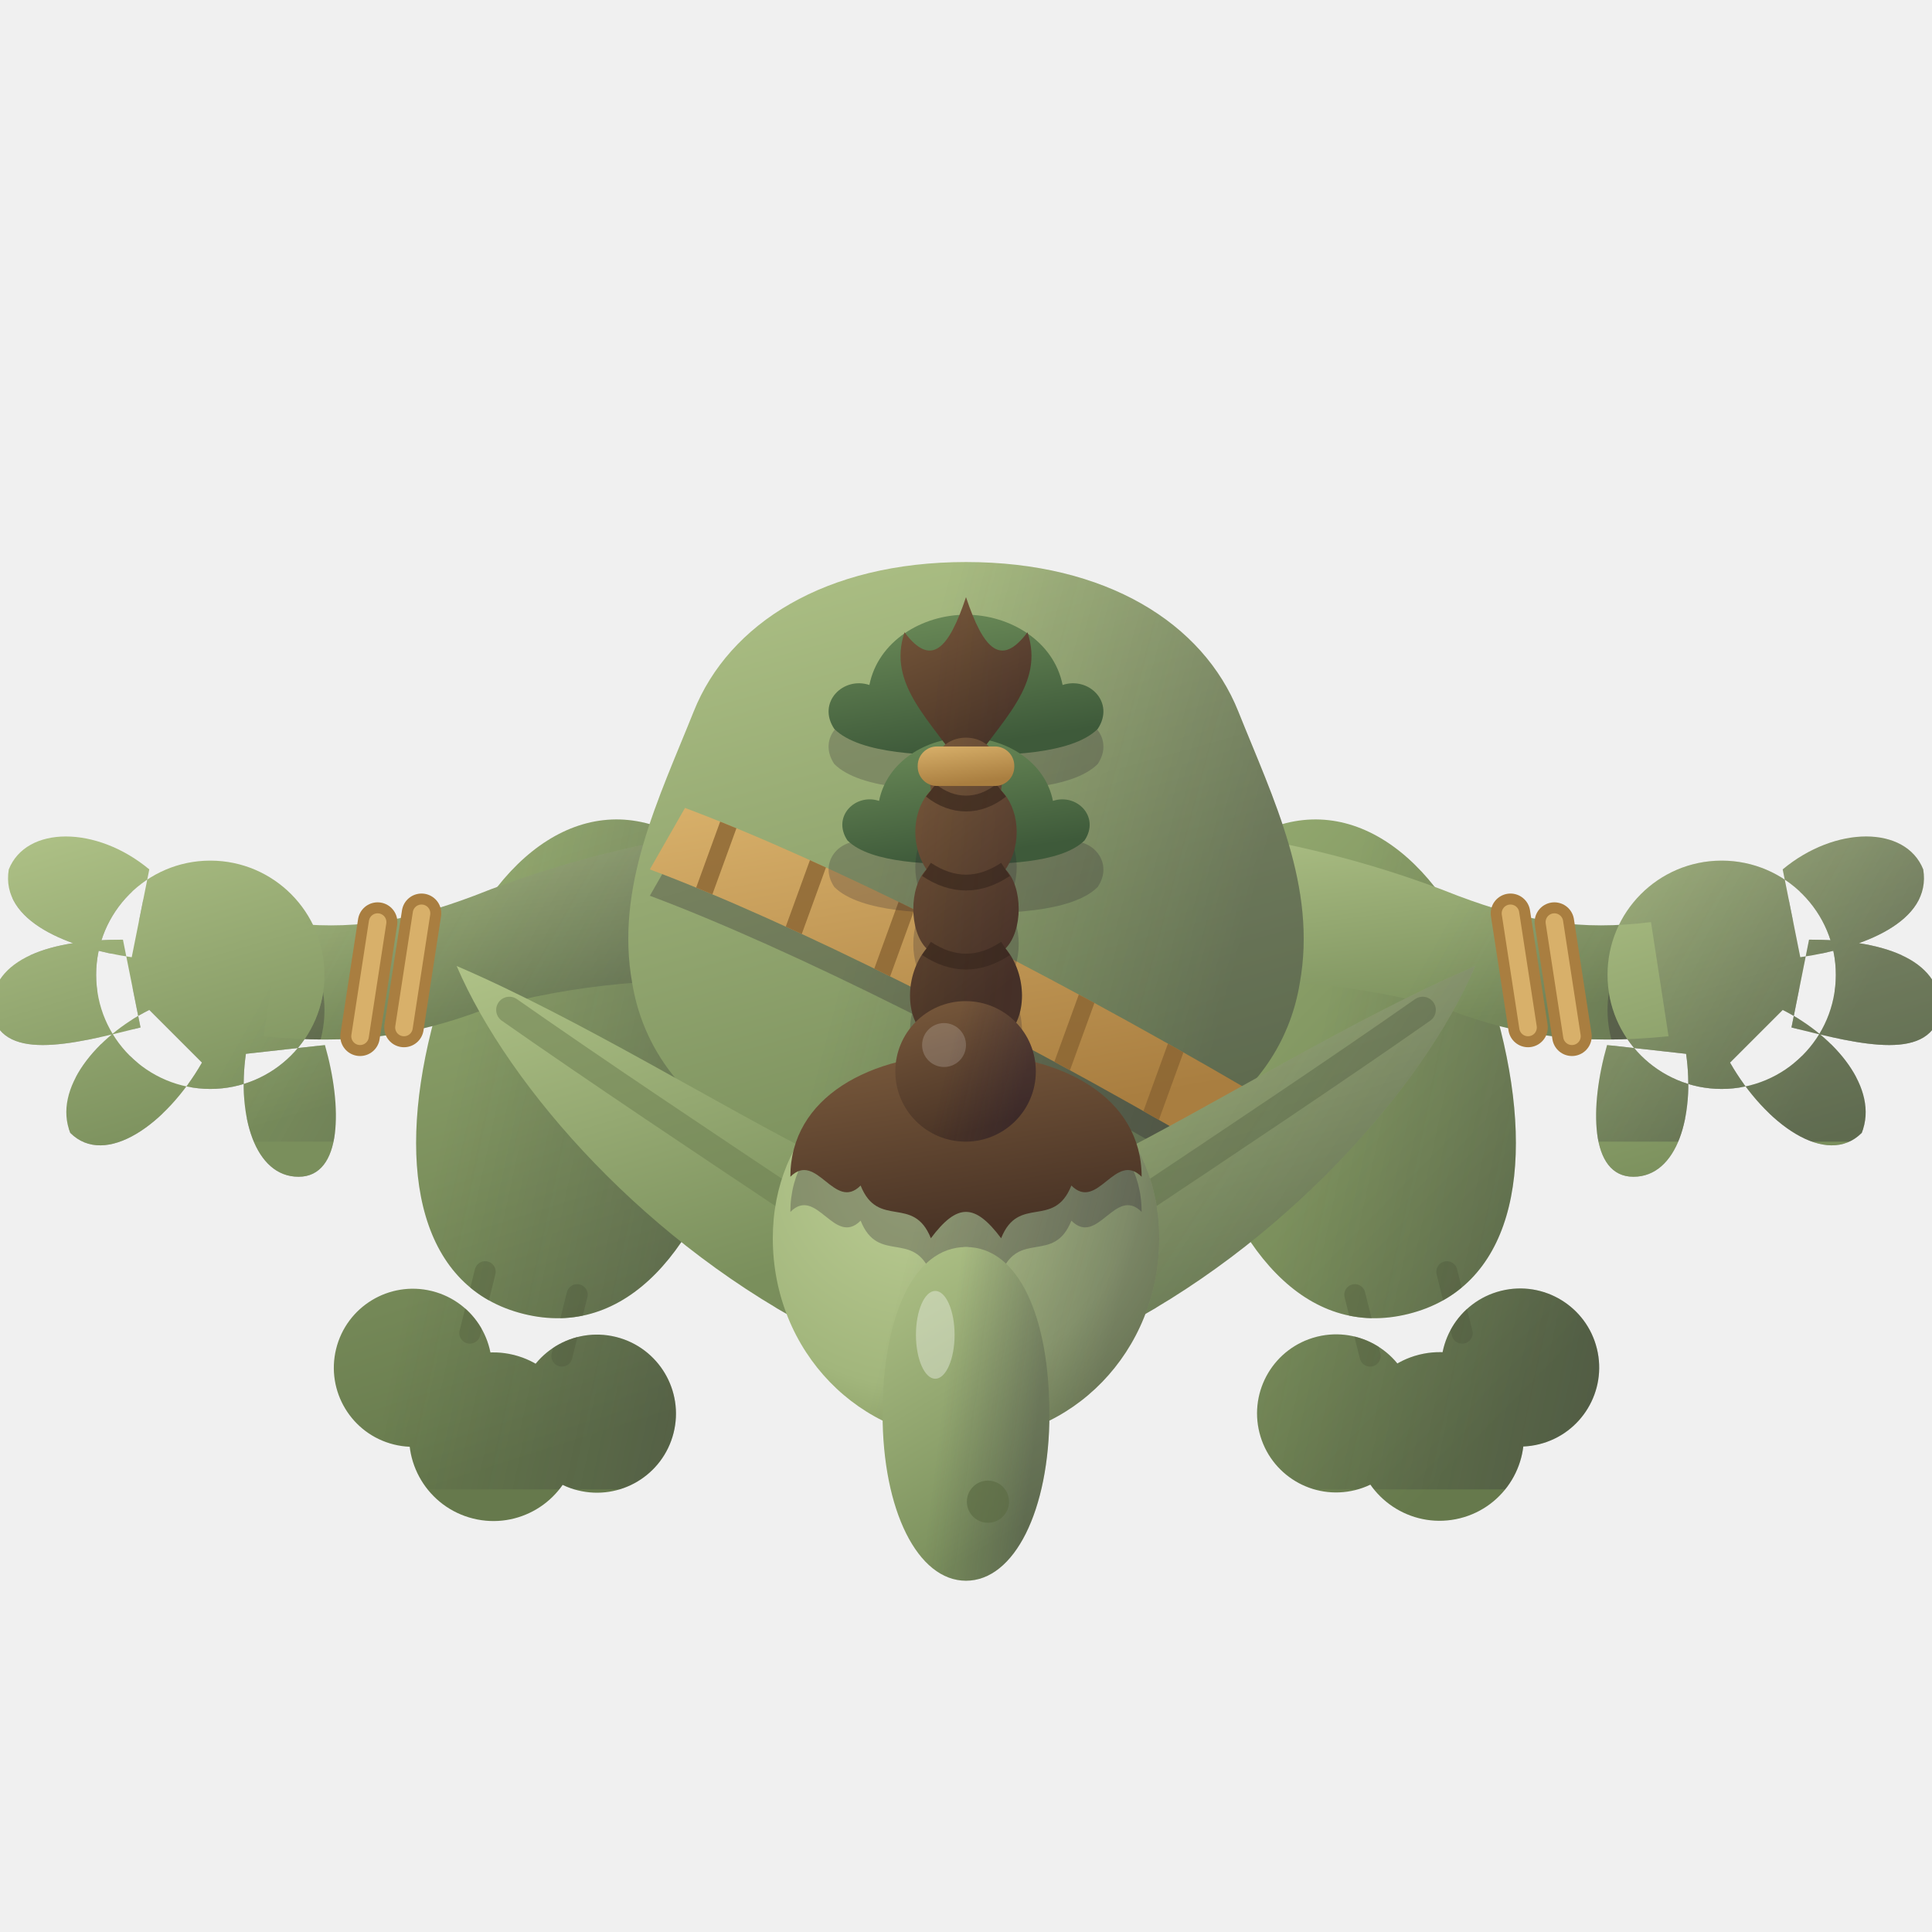
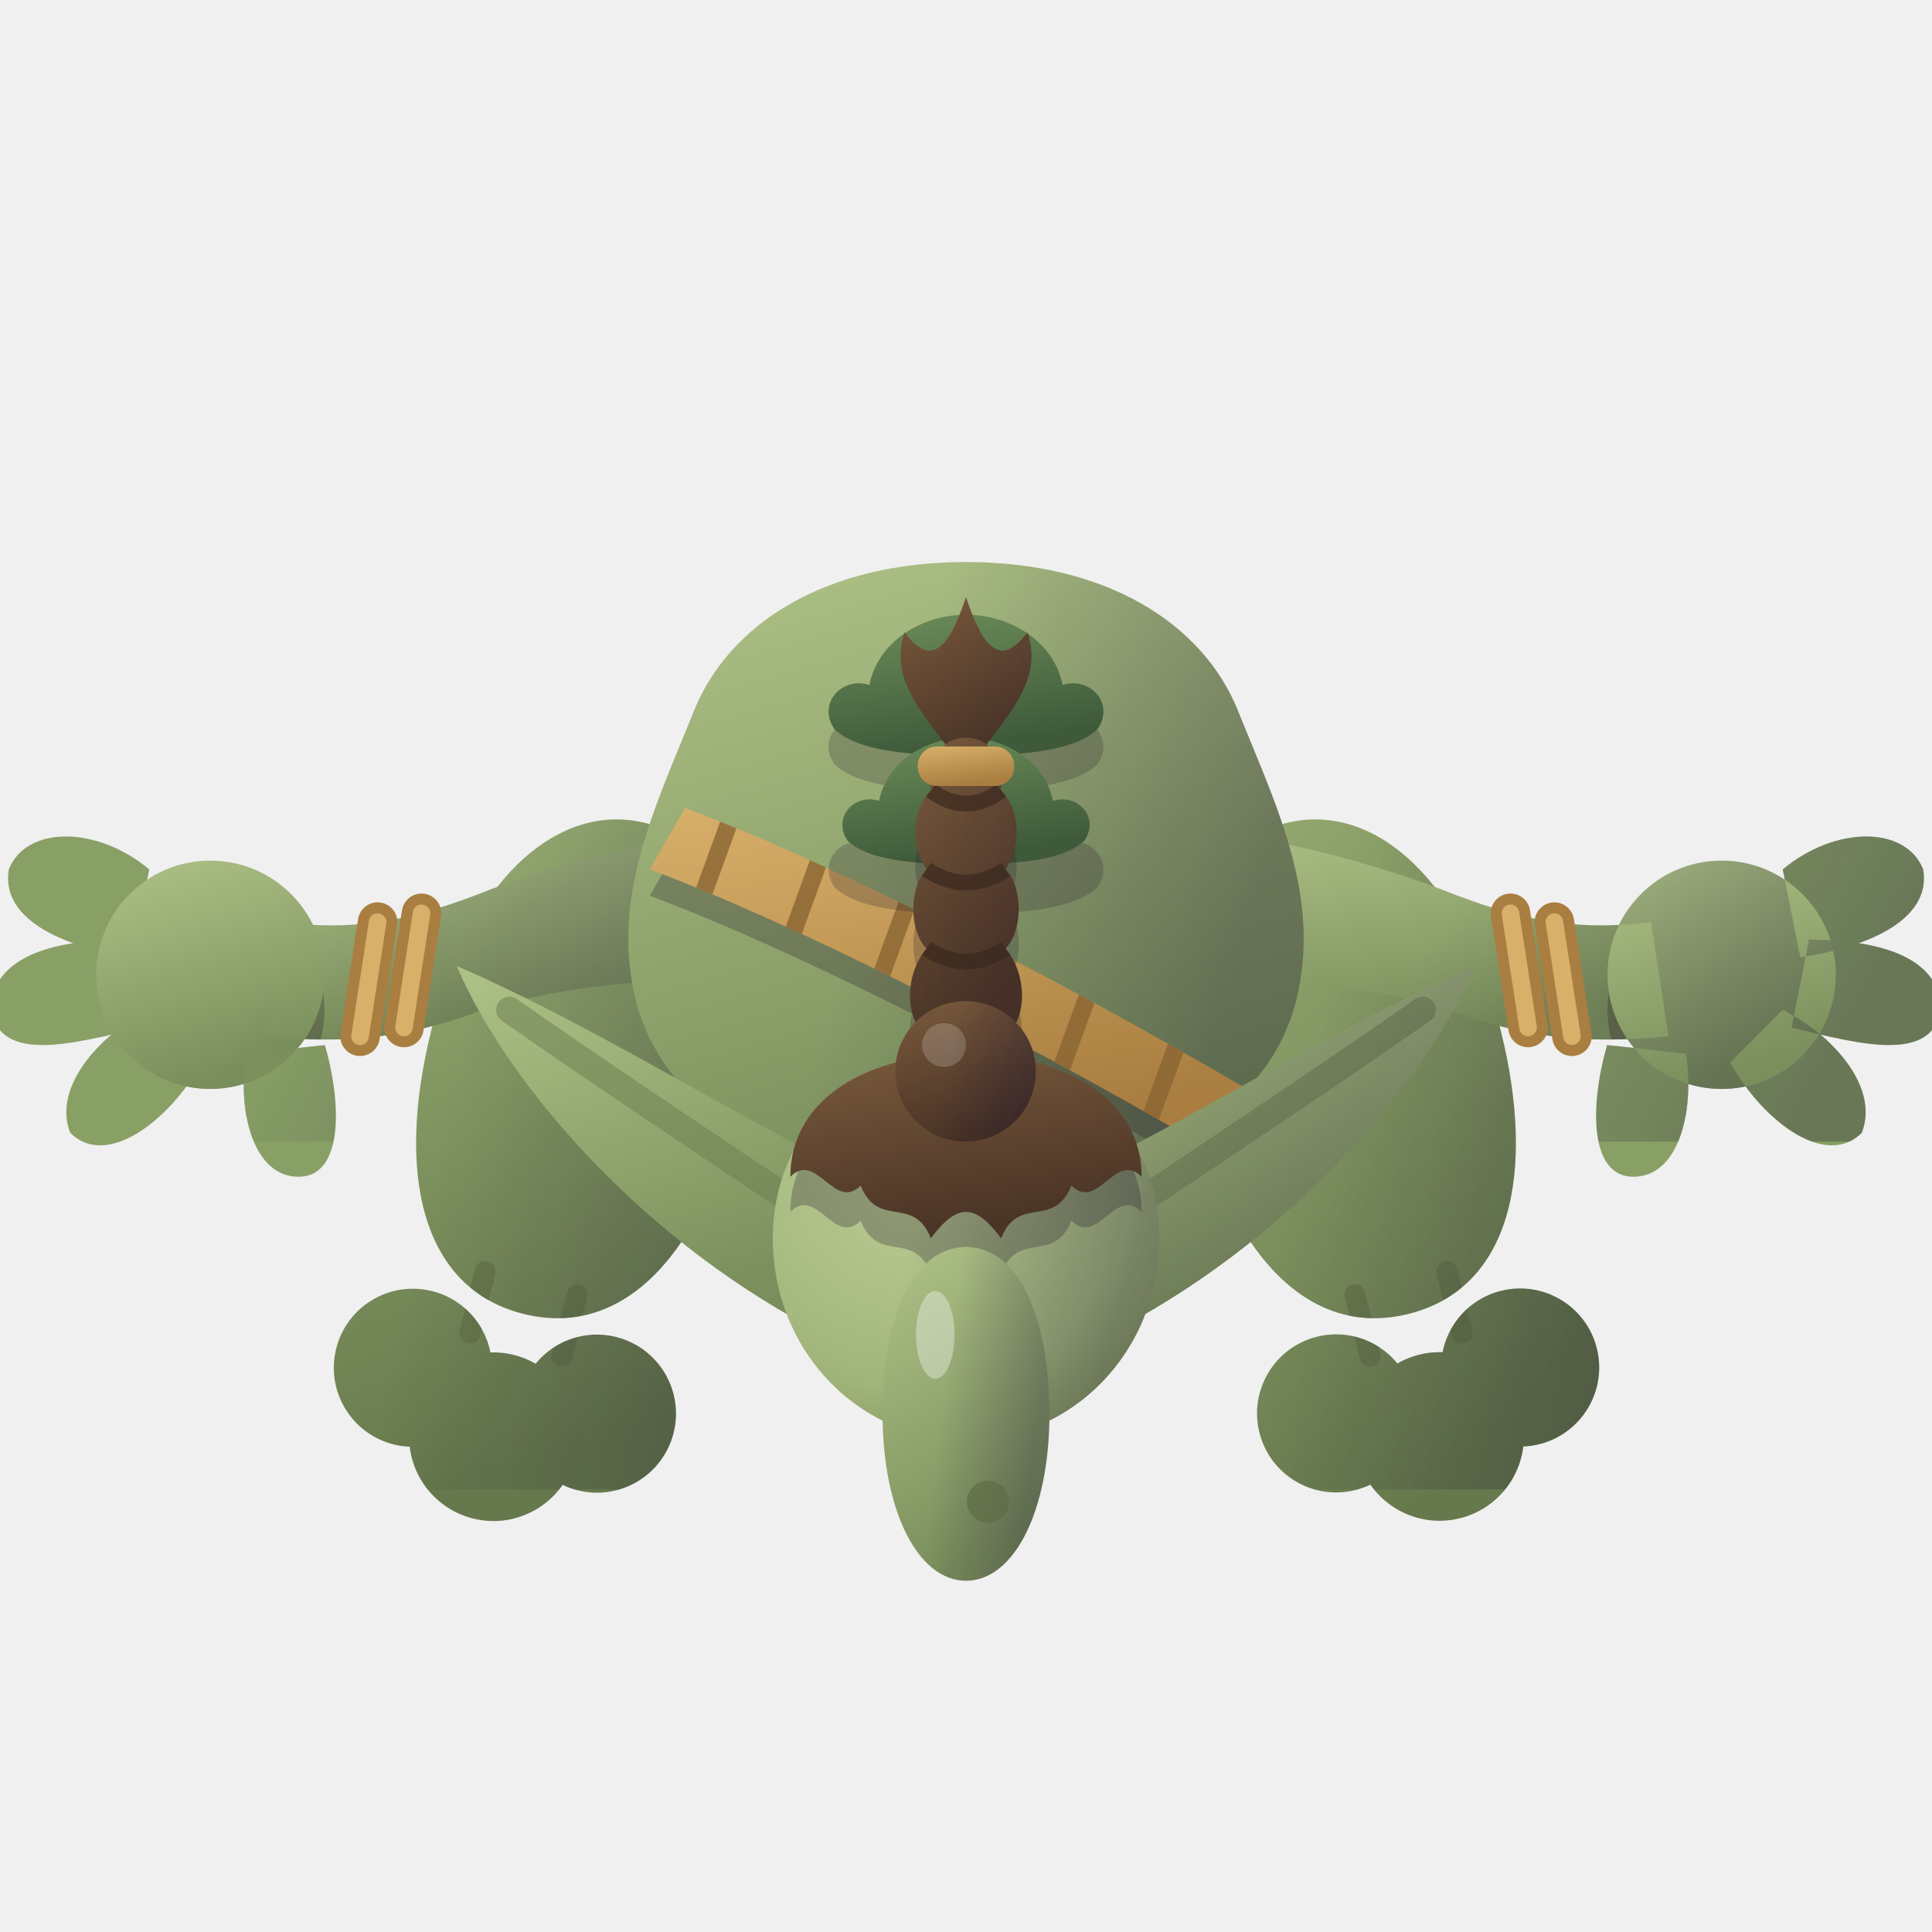
<svg xmlns="http://www.w3.org/2000/svg" viewBox="-10 -10 220 220" width="220" height="220">
  <defs>
    <linearGradient id="gSkin" x1="0" y1="0" x2="0.3" y2="1.0">
      <stop offset="0" stop-color="#AFC287" />
      <stop offset="1" stop-color="#7A8F5C" />
    </linearGradient>
    <linearGradient id="gSkinD" x1="0" y1="0" x2="0.3" y2="1.0">
      <stop offset="0" stop-color="#97AD72" />
      <stop offset="1" stop-color="#66794C" />
    </linearGradient>
    <radialGradient id="gHead" cx="0.38" cy="0.3" r="0.8">
      <stop offset="0" stop-color="#BCCD94" />
      <stop offset="0.7" stop-color="#A2B67C" />
      <stop offset="1" stop-color="#83975F" />
    </radialGradient>
    <linearGradient id="gShade" x1="0" y1="0" x2="1" y2="0.25">
      <stop offset="0.45" stop-color="#1A1030" stop-opacity="0" />
      <stop offset="1" stop-color="#1A1030" stop-opacity="0.28" />
    </linearGradient>
    <linearGradient id="gMoss" x1="0" y1="0" x2="0.3" y2="1.0">
      <stop offset="0" stop-color="#6E8E5A" />
      <stop offset="1" stop-color="#3E5A3A" />
    </linearGradient>
    <linearGradient id="gHair" x1="0" y1="0" x2="0.3" y2="1.0">
      <stop offset="0" stop-color="#7A5A3C" />
      <stop offset="1" stop-color="#4A3426" />
    </linearGradient>
    <linearGradient id="gRope" x1="0" y1="0" x2="0.3" y2="1.0">
      <stop offset="0" stop-color="#D8B06A" />
      <stop offset="1" stop-color="#A97E40" />
    </linearGradient>
    <path id="pFootL" d="M64 86 C73 86 79 96 79 110 C79 124 74 134 64 134 C54 134 49 124 49 110 C49 96 55 86 64 86 Z M55 134 A7.5 7.5 0 1 0 55.1 134 Z M64 138 A8 8 0 1 0 64.1 138 Z M73 134 A7.5 7.5 0 1 0 73.1 134 Z" transform="rotate(14 64 112)" />
    <path id="pFootR" d="M136 86 C127 86 121 96 121 110 C121 124 126 134 136 134 C146 134 151 124 151 110 C151 96 145 86 136 86 Z M145 134 A7.5 7.5 0 1 0 145.1 134 Z M136 138 A8 8 0 1 0 136.1 138 Z M127 134 A7.5 7.5 0 1 0 127.1 134 Z" transform="rotate(-14 136 112)" />
    <clipPath id="cFootL">
      <use href="#pFootL" />
    </clipPath>
    <clipPath id="cFootR">
      <use href="#pFootR" />
    </clipPath>
    <path id="pArmL" d="M78 84 C66 85 54 88 44 92 C36 95 30 96 22 95 L20 108 C30 109 37 108 45 105 C55 102 67 101 78 102 Z" />
-     <path id="pHandL" d="M14 88 A13 13 0 1 1 13.9 88 Z M7 89 C1 84 -7 84 -9 89 C-10 95 -2 98 5 99 Z M4 97 C-4 97 -11 99 -11 105 C-10 111 -2 109 6 107 Z M7 105 C1 108 -4 114 -2 119 C2 123 9 118 13 111 Z M18 110 C17 117 19 124 24 124 C29 124 29 116 27 109 Z" />
+     <path id="pHandL" d="M14 88 A13 13 0 1 1 13.9 88 Z" />
+     <path id="pFingL" d="M7 89 C1 84 -7 84 -9 89 C-10 95 -2 98 5 99 Z M4 97 C-4 97 -11 99 -11 105 C-10 111 -2 109 6 107 Z M7 105 C1 108 -4 114 -2 119 C2 123 9 118 13 111 Z M18 110 C17 117 19 124 24 124 C29 124 29 116 27 109 Z" />
    <path id="pArmR" d="M122 84 C134 85 146 88 156 92 C164 95 170 96 178 95 L180 108 C170 109 163 108 155 105 C145 102 133 101 122 102 Z" />
-     <path id="pHandR" d="M186 88 A13 13 0 1 0 186.1 88 Z M193 89 C199 84 207 84 209 89 C210 95 202 98 195 99 Z M196 97 C204 97 211 99 211 105 C210 111 202 109 194 107 Z M193 105 C199 108 204 114 202 119 C198 123 191 118 187 111 Z M182 110 C183 117 181 124 176 124 C171 124 171 116 173 109 Z" />
+     <path id="pHandR" d="M186 88 A13 13 0 1 0 186.1 88 Z" />
+     <path id="pFingR" d="M193 89 C199 84 207 84 209 89 C210 95 202 98 195 99 Z M196 97 C204 97 211 99 211 105 C210 111 202 109 194 107 Z M193 105 C199 108 204 114 202 119 C198 123 191 118 187 111 Z M182 110 C183 117 181 124 176 124 C171 124 171 116 173 109 Z" />
    <clipPath id="cArmL">
      <use href="#pArmL" />
      <use href="#pHandL" />
+       <use href="#pFingL" />
    </clipPath>
    <clipPath id="cArmR">
      <use href="#pArmR" />
      <use href="#pHandR" />
+       <use href="#pFingR" />
    </clipPath>
    <path id="pBack" d="M100 54 C116 54 127 61 131 71 C135 81 140 91 138 102 C136 114 125 124 100 126 C75 124 64 114 62 102 C60 91 65 81 69 71 C73 61 84 54 100 54 Z" />
    <clipPath id="cBack">
      <use href="#pBack" />
    </clipPath>
    <path id="pRope" d="M68 82 C84 88 108 100 132 114 L128 121 C104 107 80 95 64 89 Z" />
    <clipPath id="cRope">
      <use href="#pRope" />
    </clipPath>
    <path id="pTuft" d="M100 0 C105 0 110 3 111 8 C114 7 117 10 115 13 C112 16 104 16 100 16 C96 16 88 16 85 13 C83 10 86 7 89 8 C90 3 95 0 100 0 Z" />
    <path id="pEarL" d="M84 122 C72 116 56 106 42 100 C48 114 64 132 84 142 Z" />
    <path id="pEarR" d="M116 122 C128 116 144 106 158 100 C152 114 136 132 116 142 Z" />
    <path id="pHead" d="M100 110 C113 110 122 119 122 131 C122 144 112 154 100 154 C88 154 78 144 78 131 C78 119 87 110 100 110 Z" />
    <path id="pNose" d="M100 132 C106 132 109.5 140 109.5 151 C109.5 162 105.5 170 100 170 C94.5 170 90.5 162 90.5 151 C90.5 140 94 132 100 132 Z" />
    <path id="pFringe" d="M80 124 C80 115 89 110 100 110 C111 110 120 115 120 124 C117 121 115 128 112 125 C110 130 106 126 104 131 C101 127 99 127 96 131 C94 126 90 130 88 125 C85 128 83 121 80 124 Z" />
    <clipPath id="cHead">
      <use href="#pHead" />
    </clipPath>
    <clipPath id="cNose">
      <use href="#pNose" />
    </clipPath>
    <clipPath id="cEars">
      <use href="#pEarL" />
      <use href="#pEarR" />
    </clipPath>
    <clipPath id="cUnderHead">
      <use href="#pBack" />
      <use href="#pEarL" />
      <use href="#pEarR" />
    </clipPath>
    <clipPath id="cUnderNose">
      <use href="#pHead" />
    </clipPath>
    <path id="pBraid" d="M100 74 C103 74 104.5 77 104 80 C106 82 106.5 86 104.5 89 C106.5 91 106.5 96 104.5 98 C107 101 107 106 104.5 108 L95.5 108 C93 106 93 101 95.5 98 C93.5 96 93.5 91 95.5 89 C93.5 86 94 82 96 80 C95.5 77 97 74 100 74 Z" />
    <path id="pBun" d="M100 104 A8 8 0 1 1 99.9 104 Z" />
    <path id="pBraidTip" d="M100 78 C96 72 91 68 93 62 C96 66 98 64 100 58 C102 64 104 66 107 62 C109 68 104 72 100 78 Z" />
    <clipPath id="cBraid">
      <use href="#pBraid" />
      <use href="#pBraidTip" />
    </clipPath>
    <clipPath id="cBun">
      <use href="#pBun" />
    </clipPath>
  </defs>
  <g id="sprite">
    <g id="foot-l" data-pivot="56 114">
      <g transform="translate(56 114) scale(1.2) translate(-64 -112)">
        <use href="#pFootL" fill="url(#gSkinD)" />
        <g clip-path="url(#cFootL)">
          <path d="M59.5 131 L59.5 137 M68.5 131 L68.5 137" transform="rotate(14 64 112)" stroke="#5C6C44" stroke-width="2" stroke-linecap="round" fill="none" opacity="0.55" />
          <rect x="30" y="80" width="60" height="70" fill="url(#gShade)" />
        </g>
      </g>
    </g>
    <g id="foot-r" data-pivot="144 114">
      <g transform="translate(144 114) scale(1.2) translate(-136 -112)">
        <use href="#pFootR" fill="url(#gSkinD)" />
        <g clip-path="url(#cFootR)">
          <path d="M140.5 131 L140.5 137 M131.5 131 L131.5 137" transform="rotate(-14 136 112)" stroke="#5C6C44" stroke-width="2" stroke-linecap="round" fill="none" opacity="0.55" />
          <rect x="110" y="80" width="60" height="70" fill="url(#gShade)" />
        </g>
      </g>
    </g>
    <g id="arm-l" data-pivot="74 93">
      <g>
        <use href="#pArmL" fill="url(#gSkin)" />
        <g clip-path="url(#cArmL)">
          <use href="#pHandL" transform="translate(0 4)" fill="#2B2230" opacity="0.3" />
        </g>
+         <use href="#pFingL" fill="#88A066" />
        <use href="#pHandL" fill="url(#gSkin)" />
        <g clip-path="url(#cArmL)">
          <rect x="-10" y="80" width="90" height="40" fill="url(#gShade)" />
        </g>
        <path d="M33 95 L31 108 M38 94 L36 107" stroke="#A97E40" stroke-width="4.5" stroke-linecap="round" />
        <path d="M33 95 L31 108 M38 94 L36 107" stroke="#D8B06A" stroke-width="2" stroke-linecap="round" />
      </g>
    </g>
    <g id="arm-r" data-pivot="126 93">
      <g>
        <use href="#pArmR" fill="url(#gSkin)" />
        <g clip-path="url(#cArmR)">
          <use href="#pHandR" transform="translate(0 4)" fill="#2B2230" opacity="0.3" />
        </g>
+         <use href="#pFingR" fill="#88A066" />
        <use href="#pHandR" fill="url(#gSkin)" />
        <g clip-path="url(#cArmR)">
          <rect x="120" y="80" width="90" height="40" fill="url(#gShade)" />
        </g>
        <path d="M167 95 L169 108 M162 94 L164 107" stroke="#A97E40" stroke-width="4.5" stroke-linecap="round" />
        <path d="M167 95 L169 108 M162 94 L164 107" stroke="#D8B06A" stroke-width="2" stroke-linecap="round" />
      </g>
    </g>
    <g id="body">
      <g>
        <use href="#pBack" fill="url(#gSkin)" />
        <g clip-path="url(#cBack)">
          <use href="#pBack" fill="url(#gShade)" />
        </g>
        <g clip-path="url(#cBack)">
          <use href="#pRope" transform="translate(0 3)" fill="#2B2230" opacity="0.3" />
        </g>
        <use href="#pRope" fill="url(#gRope)" />
        <g clip-path="url(#cRope)" stroke="#8A6432" stroke-width="2" opacity="0.8">
          <path d="M74 81 L70 92 M84 86 L80 97 M94 91 L90 102 M104 97 L100 108 M114 103 L110 114 M124 109 L120 120" />
        </g>
        <g clip-path="url(#cBack)">
          <use href="#pTuft" transform="translate(0 64)" fill="#2B2230" opacity="0.25" />
          <use href="#pTuft" transform="translate(0 78)" fill="#2B2230" opacity="0.25" />
        </g>
        <use href="#pTuft" transform="translate(0 60)" fill="url(#gMoss)" />
        <use href="#pTuft" transform="translate(100 74) scale(0.9) translate(-100 0)" fill="url(#gMoss)" />
        <g clip-path="url(#cUnderHead)">
          <use href="#pHead" transform="translate(0 4)" fill="#2B2230" opacity="0.3" />
        </g>
        <use href="#pEarL" fill="url(#gSkin)" />
        <use href="#pEarR" fill="url(#gSkin)" />
        <g clip-path="url(#cEars)">
          <path d="M82 128 C70 120 58 112 48 105" stroke="#6E7F52" stroke-width="3" fill="none" stroke-linecap="round" opacity="0.55" />
          <path d="M118 128 C130 120 142 112 152 105" stroke="#6E7F52" stroke-width="3" fill="none" stroke-linecap="round" opacity="0.55" />
          <rect x="40" y="100" width="130" height="50" fill="url(#gShade)" />
        </g>
        <use href="#pHead" fill="url(#gHead)" />
        <g clip-path="url(#cHead)">
          <use href="#pFringe" transform="translate(0 4)" fill="#2B2230" opacity="0.3" />
          <use href="#pHead" fill="url(#gShade)" />
        </g>
        <use href="#pFringe" fill="url(#gHair)" />
        <g clip-path="url(#cUnderNose)">
          <use href="#pNose" transform="translate(0 4)" fill="#2B2230" opacity="0.3" />
        </g>
        <use href="#pNose" fill="url(#gSkin)" />
        <g clip-path="url(#cNose)">
          <use href="#pNose" fill="url(#gShade)" />
          <ellipse cx="96.5" cy="142" rx="2.2" ry="5" fill="#FFFFFF" opacity="0.35" />
        </g>
        <circle cx="102.5" cy="161" r="2.4" fill="#5C6C44" opacity="0.7" />
      </g>
    </g>
    <g id="top-braid" data-pivot="100 110">
      <g>
        <use href="#pBraid" transform="translate(0 4)" fill="#2B2230" opacity="0.25" />
        <use href="#pBraidTip" fill="url(#gHair)" />
        <use href="#pBraid" fill="url(#gHair)" />
        <g clip-path="url(#cBraid)" stroke="#3A281C" stroke-width="1.8" fill="none" opacity="0.7">
          <path d="M96 80 C98.5 82 101.5 82 104 80 M95.5 89 C98.5 91 101.5 91 104.5 89 M95.5 98 C98.5 100 101.5 100 104.5 98" />
          <rect x="80" y="40" width="40" height="90" fill="url(#gShade)" stroke="none" />
        </g>
        <rect x="94.5" y="75" width="11" height="4.5" rx="2.2" fill="url(#gRope)" />
        <use href="#pBun" fill="url(#gHair)" />
        <g clip-path="url(#cBun)">
          <circle cx="97.5" cy="109" r="2.5" fill="#FFFFFF" opacity="0.18" />
          <use href="#pBun" fill="url(#gShade)" />
        </g>
      </g>
    </g>
  </g>
</svg>
